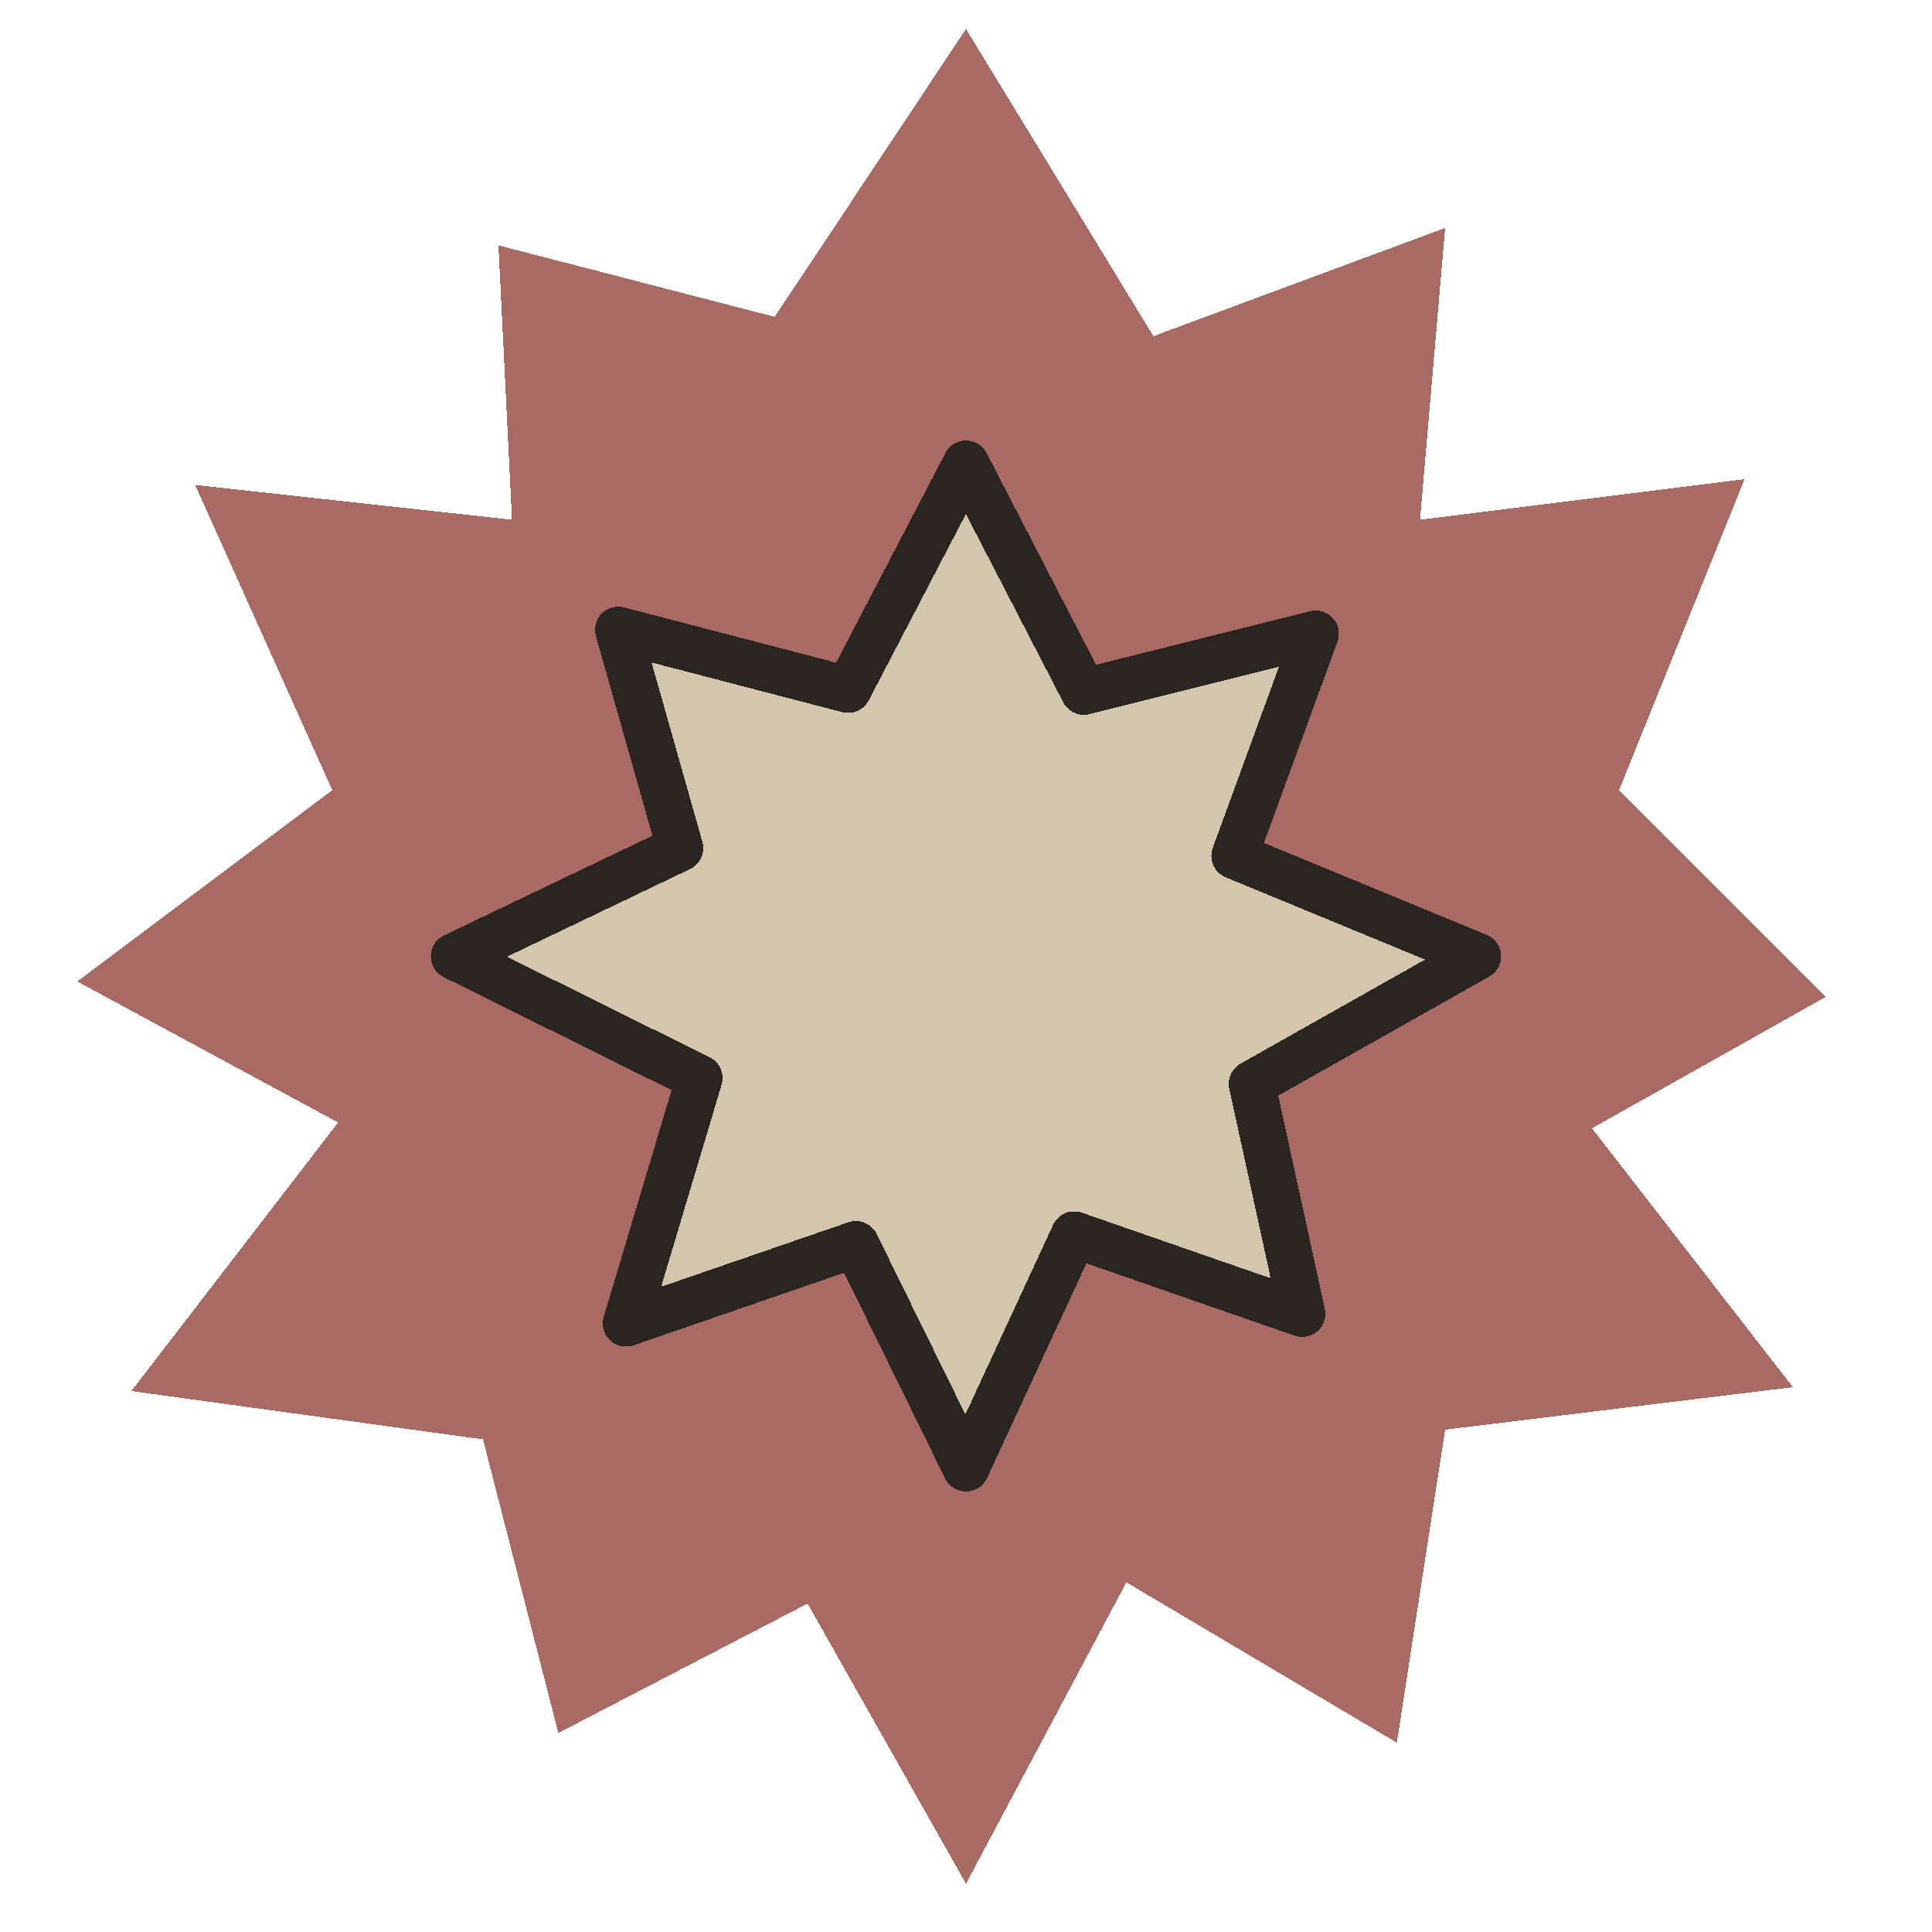
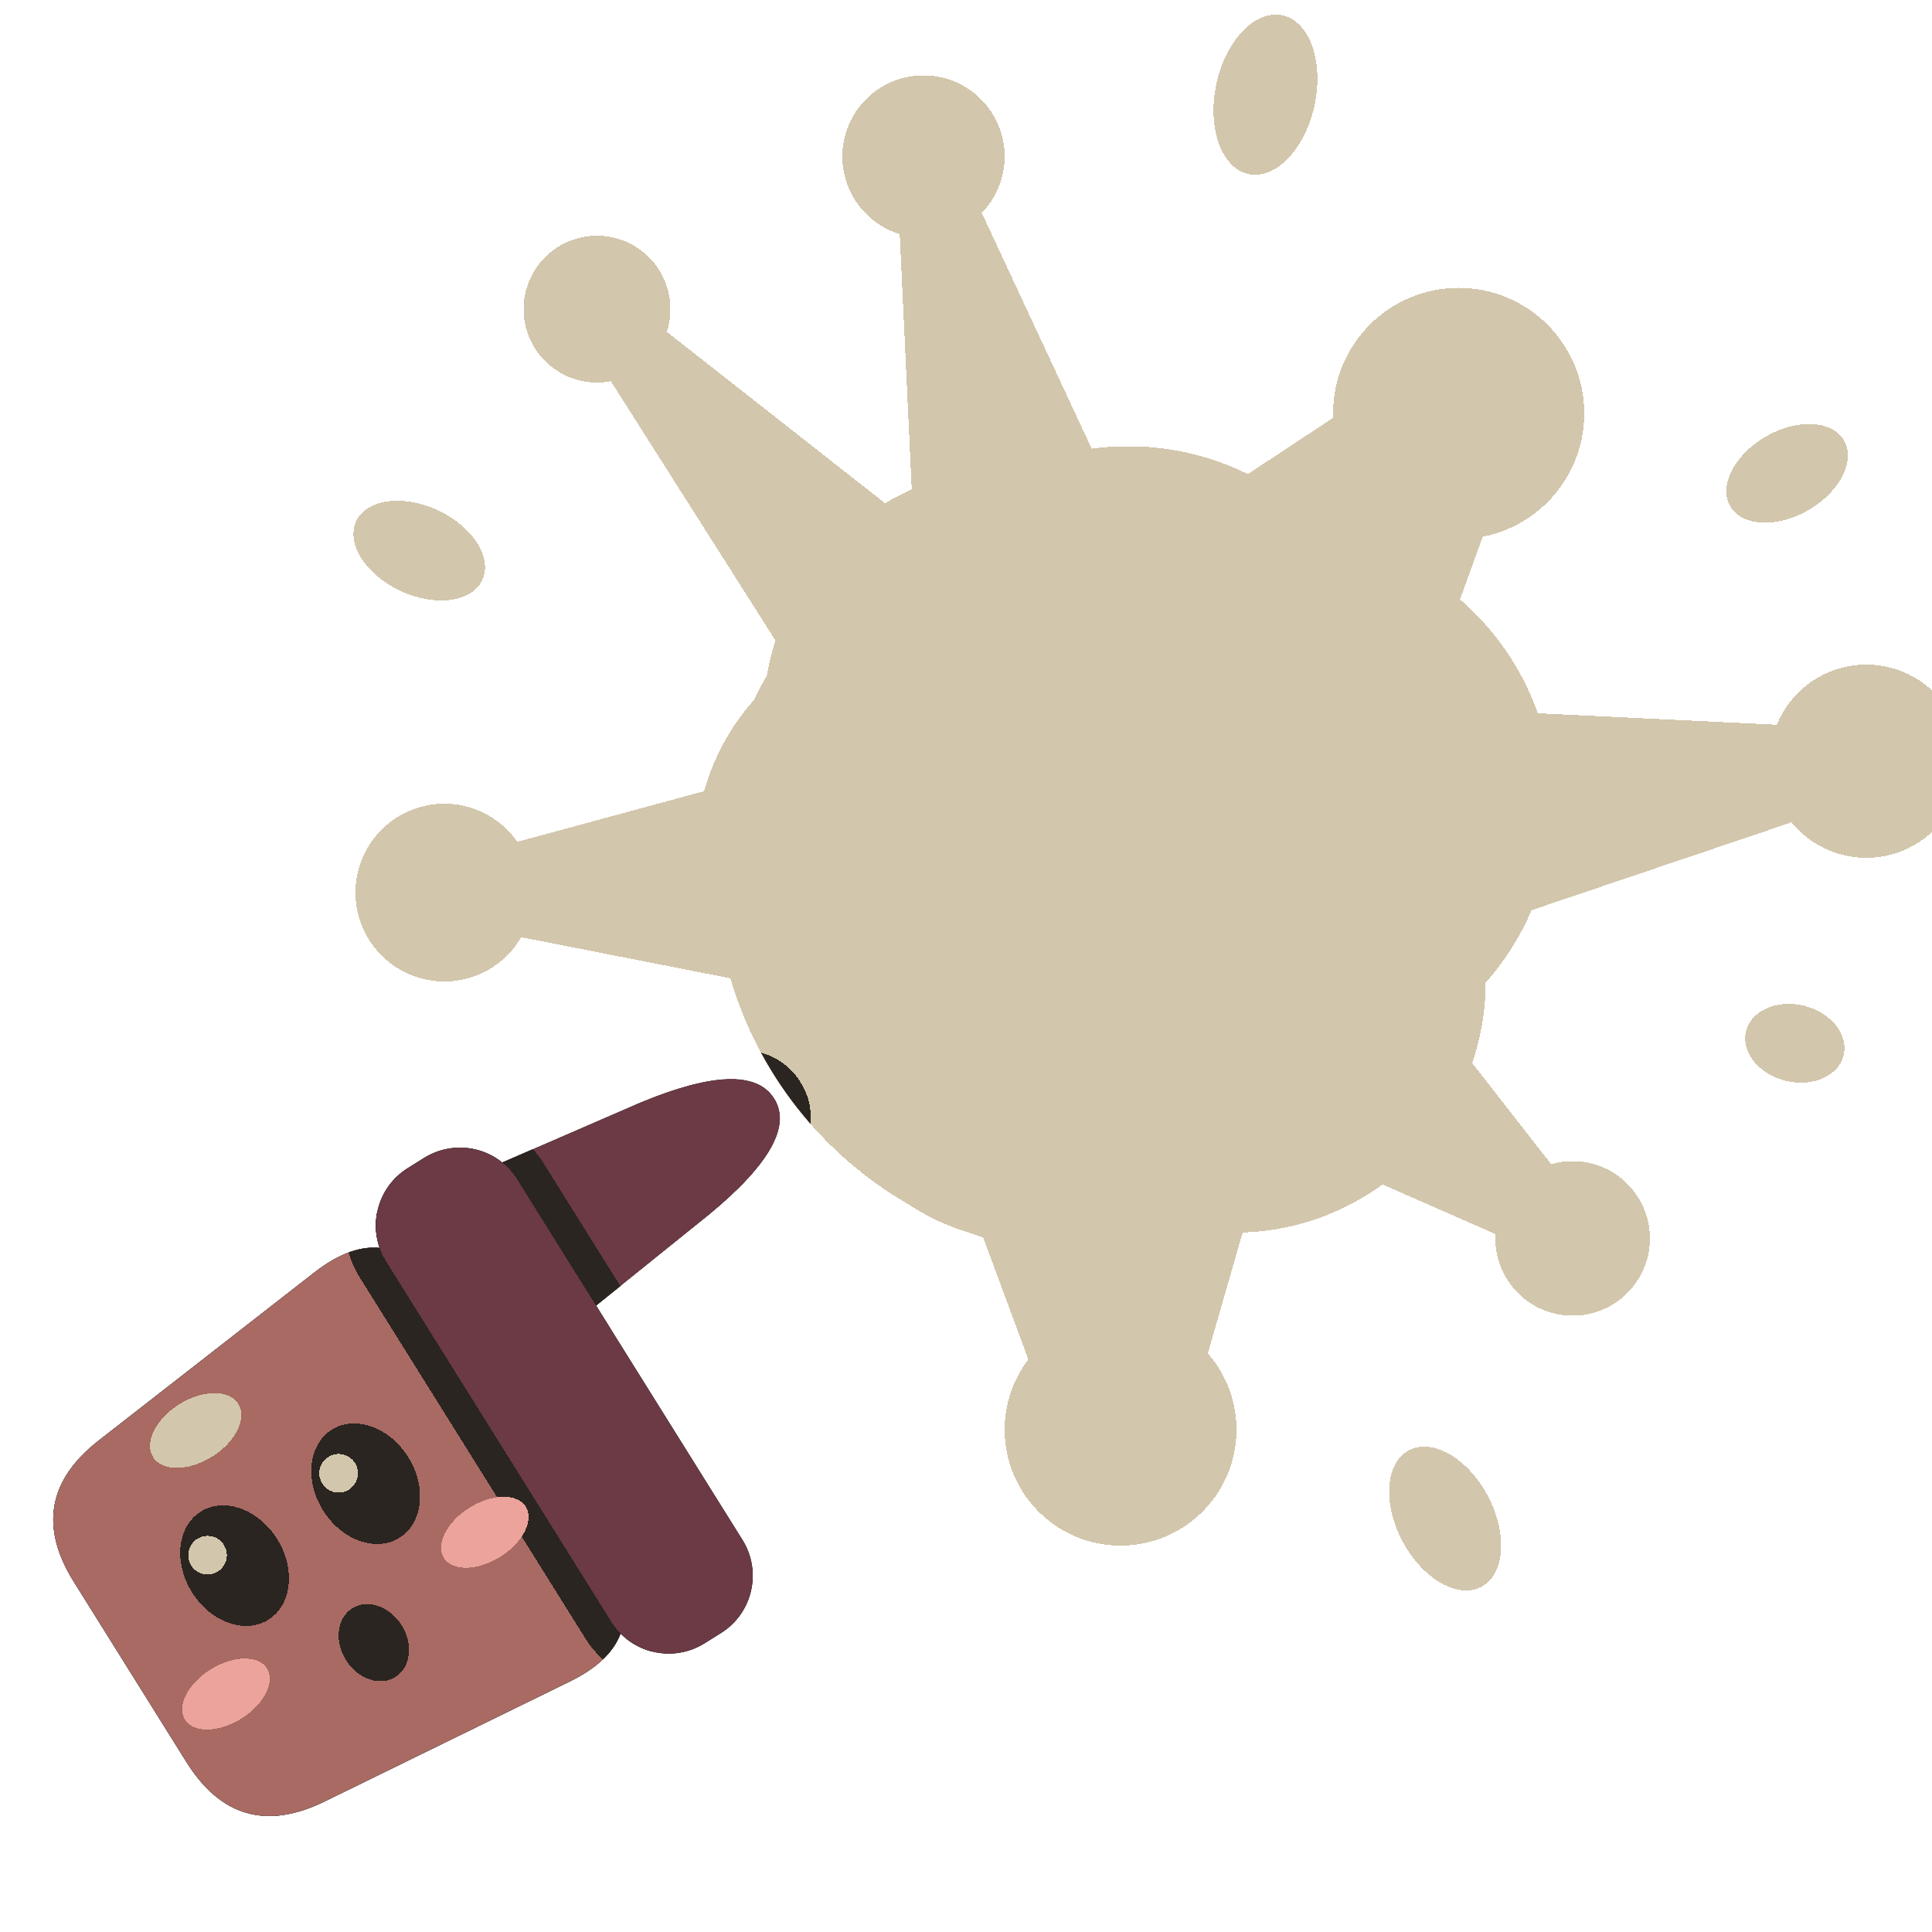
<svg xmlns="http://www.w3.org/2000/svg" viewBox="0 0 100 100" width="512" height="512">
+   <defs>
+     <clipPath id="whole">
+       <circle cx="57" cy="45" r="20" />
+       <circle cx="58.4" cy="37.1" r="14" />
+       <circle cx="66.4" cy="41.6" r="14" />
+       <circle cx="63.9" cy="50.8" r="13" />
+       <circle cx="53.6" cy="52.3" r="12" />
+       <circle cx="48.0" cy="44.2" r="12" />
+       <circle cx="52.5" cy="37.2" r="13" />
+       <polygon points="59.2,29.0 50.2,9.7 46.5,10.6 47.5,31.9" />
+       <circle cx="47.8" cy="8.1" r="4.2" />
+       <polygon points="72.9,38.4 77.1,26.8 69.8,21.1 59.5,27.9" />
+       <circle cx="75.5" cy="21.4" r="6.5" />
+       <polygon points="72.8,49.3 94.4,42.0 93.8,37.6 70.9,36.5" />
+       <circle cx="96.6" cy="39.4" r="5.0" />
+       <polygon points="65.4,58.6 78.6,64.4 81.1,61.3 72.2,49.9" />
+       <circle cx="81.4" cy="64.1" r="4.0" />
+       <polygon points="49.5,60.3 53.5,71.1 62.3,70.8 65.5,59.7" />
+       <circle cx="58.0" cy="74.0" r="6.0" />
+       <polygon points="41.8,39.5 25.2,44.0 25.4,48.2 42.2,51.5" />
+       <circle cx="23.0" cy="46.2" r="4.6" />
+       <polygon points="51.1,30.2 33.4,16.3 30.9,18.6 42.9,37.5" />
+       <circle cx="30.9" cy="16.0" r="3.8" />
+       <ellipse cx="65.5" cy="4.9" rx="4.2" ry="2.6" transform="rotate(-78 65.5 4.9)" />
+       <ellipse cx="92.5" cy="24.5" rx="3.4" ry="2.2" transform="rotate(-30 92.5 24.5)" />
+       <ellipse cx="92.9" cy="54.0" rx="2.6" ry="2.0" transform="rotate(14 92.9 54.0)" />
+       <ellipse cx="74.8" cy="78.6" rx="4.0" ry="2.5" transform="rotate(62 74.8 78.6)" />
+       <ellipse cx="21.7" cy="28.5" rx="3.6" ry="2.3" transform="rotate(205 21.7 28.5)" />
+       <path d="M -18.00 -5.50 Q -18.00 -10.50 -13.03 -11.02 L 1.03 -12.48 Q 6.00 -13.00 6.00 -8.00 L 6.00 8.00 Q 6.00 13.00 1.03 12.48 L -13.03 11.02 Q -18.00 10.50 -18.00 5.50 Z" transform="translate(22 77) rotate(-32)" />
+       <rect x="4.5" y="-14.5" width="8" height="29" rx="3.5" transform="translate(22 77) rotate(-32)" />
+       <path d="M 10 -12.5 L 20 -11 Q 26 -10 26 -7.5 Q 26 -5 20 -4.2 L 10 -3 Z" transform="translate(22 77) rotate(-32)" />
+     </clipPath>
+   </defs>
  <g shape-rendering="crispEdges">
-     <polygon fill="#A86A63" points="50.0,1.5 59.7,17.4 74.8,11.8 73.5,26.9 90.3,24.8 83.8,40.9 94.5,51.6 82.4,58.4 92.8,71.8 74.8,74.0 72.3,90.2 58.3,81.9 50.0,97.5 41.8,83.0 28.9,89.7 25.0,74.5 6.8,72.0 17.5,58.1 4.0,50.8 17.2,40.9 10.1,25.1 26.5,26.9 25.8,12.7 40.1,16.4" />
-     <polygon fill="#D2C6AC" stroke="#2A2521" stroke-width="2.4" stroke-linejoin="round" points="50.0,24.0 56.1,35.8 68.1,32.8 63.9,44.3 76.5,49.5 64.8,56.1 67.4,68.0 55.6,63.9 50.0,76.0 44.3,64.4 32.4,68.5 36.2,55.8 23.5,49.5 35.2,43.9 32.0,32.6 43.9,35.7" />
+     <g fill="#D2C6AC">
+       <circle cx="57" cy="45" r="20" />
+       <circle cx="58.4" cy="37.1" r="14" />
+       <circle cx="66.4" cy="41.6" r="14" />
+       <circle cx="63.9" cy="50.8" r="13" />
+       <circle cx="53.6" cy="52.3" r="12" />
+       <circle cx="48.0" cy="44.2" r="12" />
+       <circle cx="52.5" cy="37.2" r="13" />
+       <polygon points="59.2,29.0 50.2,9.7 46.5,10.6 47.5,31.9" />
+       <circle cx="47.8" cy="8.1" r="4.2" />
+       <polygon points="72.9,38.4 77.1,26.8 69.8,21.1 59.5,27.9" />
+       <circle cx="75.5" cy="21.4" r="6.5" />
+       <polygon points="72.8,49.3 94.4,42.0 93.8,37.6 70.9,36.5" />
+       <circle cx="96.6" cy="39.4" r="5.0" />
+       <polygon points="65.4,58.6 78.6,64.4 81.1,61.3 72.2,49.9" />
+       <circle cx="81.4" cy="64.1" r="4.0" />
+       <polygon points="49.5,60.3 53.5,71.1 62.3,70.8 65.5,59.7" />
+       <circle cx="58.0" cy="74.0" r="6.0" />
+       <polygon points="41.8,39.5 25.2,44.0 25.4,48.2 42.2,51.5" />
+       <circle cx="23.0" cy="46.2" r="4.6" />
+       <polygon points="51.1,30.2 33.4,16.3 30.9,18.6 42.9,37.5" />
+       <circle cx="30.9" cy="16.0" r="3.8" />
+       <ellipse cx="65.5" cy="4.9" rx="4.2" ry="2.6" transform="rotate(-78 65.5 4.9)" />
+       <ellipse cx="92.5" cy="24.5" rx="3.4" ry="2.2" transform="rotate(-30 92.5 24.5)" />
+       <ellipse cx="92.9" cy="54.0" rx="2.6" ry="2.0" transform="rotate(14 92.9 54.0)" />
+       <ellipse cx="74.8" cy="78.6" rx="4.0" ry="2.5" transform="rotate(62 74.8 78.6)" />
+       <ellipse cx="21.7" cy="28.5" rx="3.6" ry="2.3" transform="rotate(205 21.7 28.5)" />
+     </g>
+     <g clip-path="url(#whole)">
+       <g transform="translate(22 77) rotate(-32)">
+         <g fill="#2A2521">
+           <path d="M -19.60 -5.50 Q -19.60 -12.10 -13.03 -12.75 L 1.03 -14.15 Q 7.60 -14.80 7.60 -8.20 L 7.60 8.20 Q 7.60 14.80 1.03 14.15 L -13.03 12.75 Q -19.60 12.10 -19.60 5.50 Z" />
+           <rect x="2.9" y="-16.1" width="11.2" height="32.2" rx="5.1" />
+           <path d="M 8.4 -14.1 L 20 -12.6 Q 27.6 -11.4 27.6 -7.5 Q 27.6 -3.6 20 -2.6 L 8.4 -1.4 Z" />
+         </g>
+         <path d="M -19.60 -5.50 Q -19.60 -12.10 -13.03 -12.75 L 1.03 -14.15 Q 7.60 -14.80 7.60 -8.20 L 7.60 8.20 Q 7.60 14.80 1.03 14.15 L -13.03 12.75 Q -19.60 12.10 -19.60 5.50 Z" fill="#2A2521" />
+         <path d="M -18.00 -5.50 Q -18.00 -10.50 -13.03 -11.02 L 1.03 -12.48 Q 6.00 -13.00 6.00 -8.00 L 6.00 8.00 Q 6.00 13.00 1.03 12.48 L -13.03 11.02 Q -18.00 10.50 -18.00 5.50 Z" fill="#A86A63" />
+         <path d="M 10 -12.5 L 20 -11 Q 26 -10 26 -7.5 Q 26 -5 20 -4.2 L 10 -3 Z" fill="#6B3A44" />
+         <rect x="2.9" y="-16.1" width="11.2" height="32.2" rx="5.1" fill="#2A2521" />
+         <rect x="4.5" y="-14.5" width="8" height="29" rx="3.5" fill="#6B3A44" />
+         <ellipse cx="-8.5" cy="-8.8" rx="2.6" ry="1.6" fill="#D2C6AC" />
+         <ellipse cx="-10.5" cy="-1.8" rx="2.6" ry="3.3" fill="#2A2521" />
+         <ellipse cx="-2.5" cy="-1.8" rx="2.6" ry="3.3" fill="#2A2521" />
+         <circle cx="-11.4" cy="-3" r="1" fill="#D2C6AC" />
+         <circle cx="-3.4" cy="-3" r="1" fill="#D2C6AC" />
+         <ellipse cx="-14.4" cy="3.6" rx="2.5" ry="1.5" fill="#EBA39C" />
+         <ellipse cx="1.4" cy="3.6" rx="2.5" ry="1.5" fill="#EBA39C" />
+         <ellipse cx="-6.5" cy="5.4" rx="1.7" ry="2.1" fill="#2A2521" />
+       </g>
+     </g>
  </g>
</svg>
